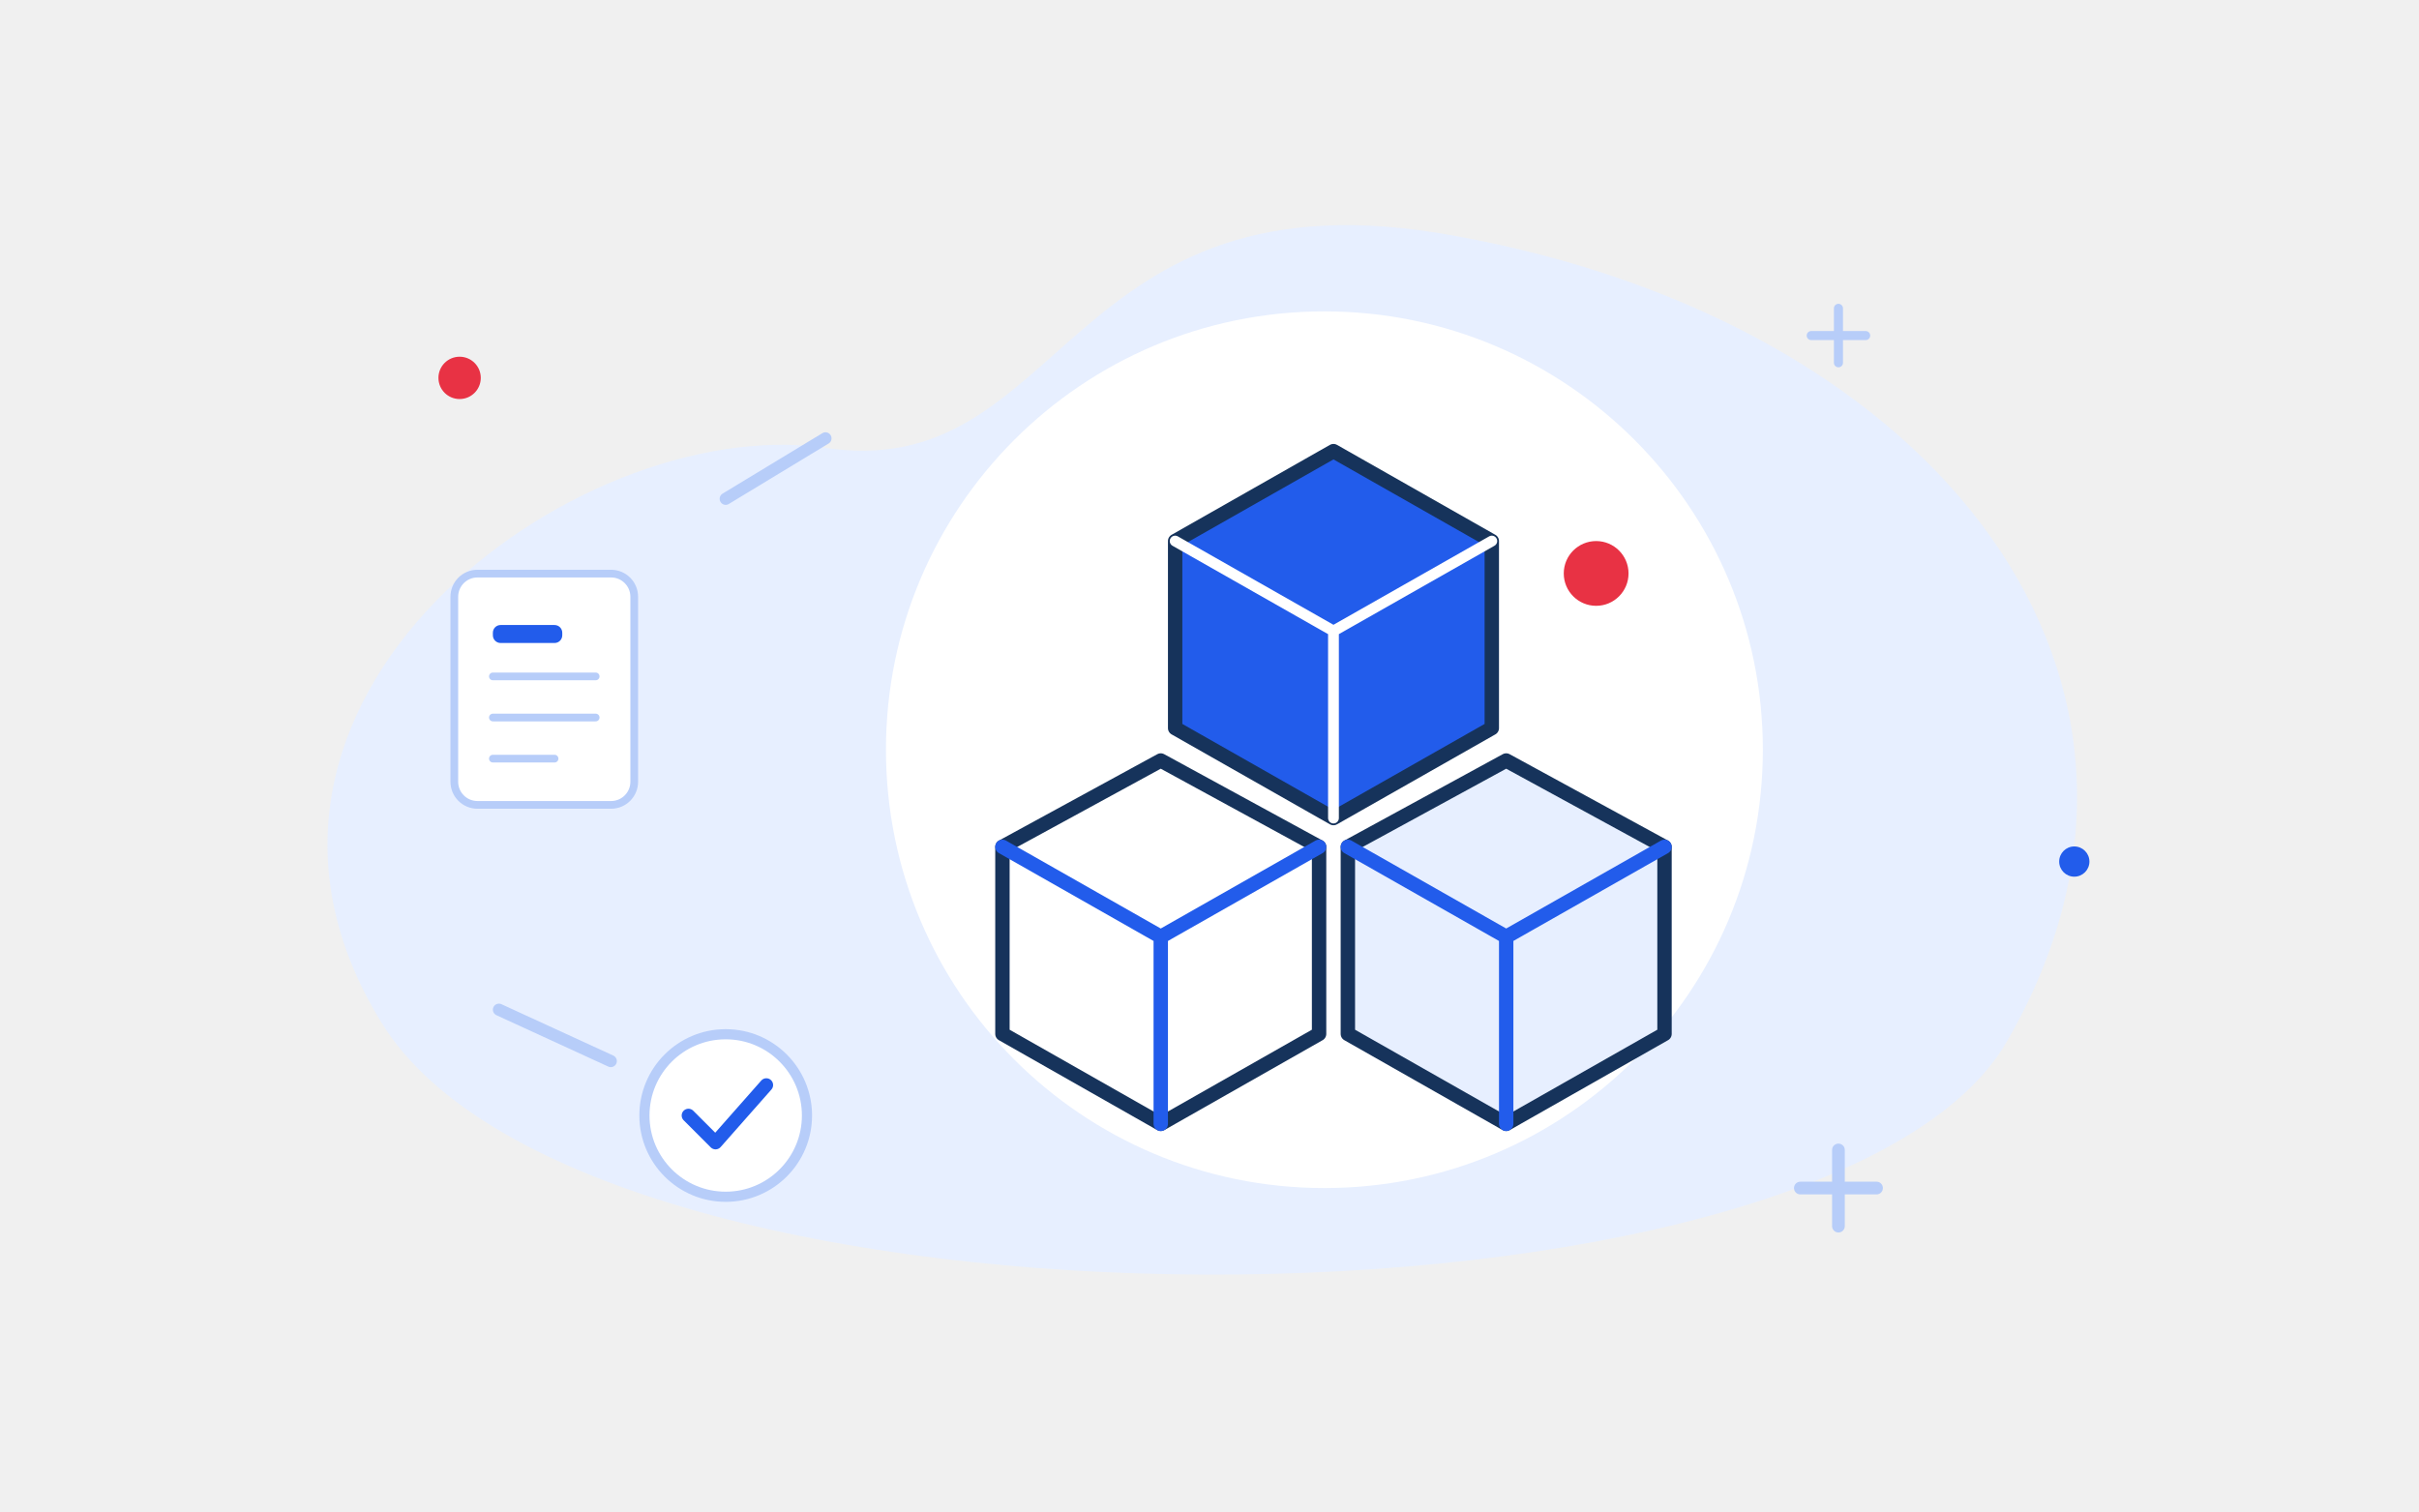
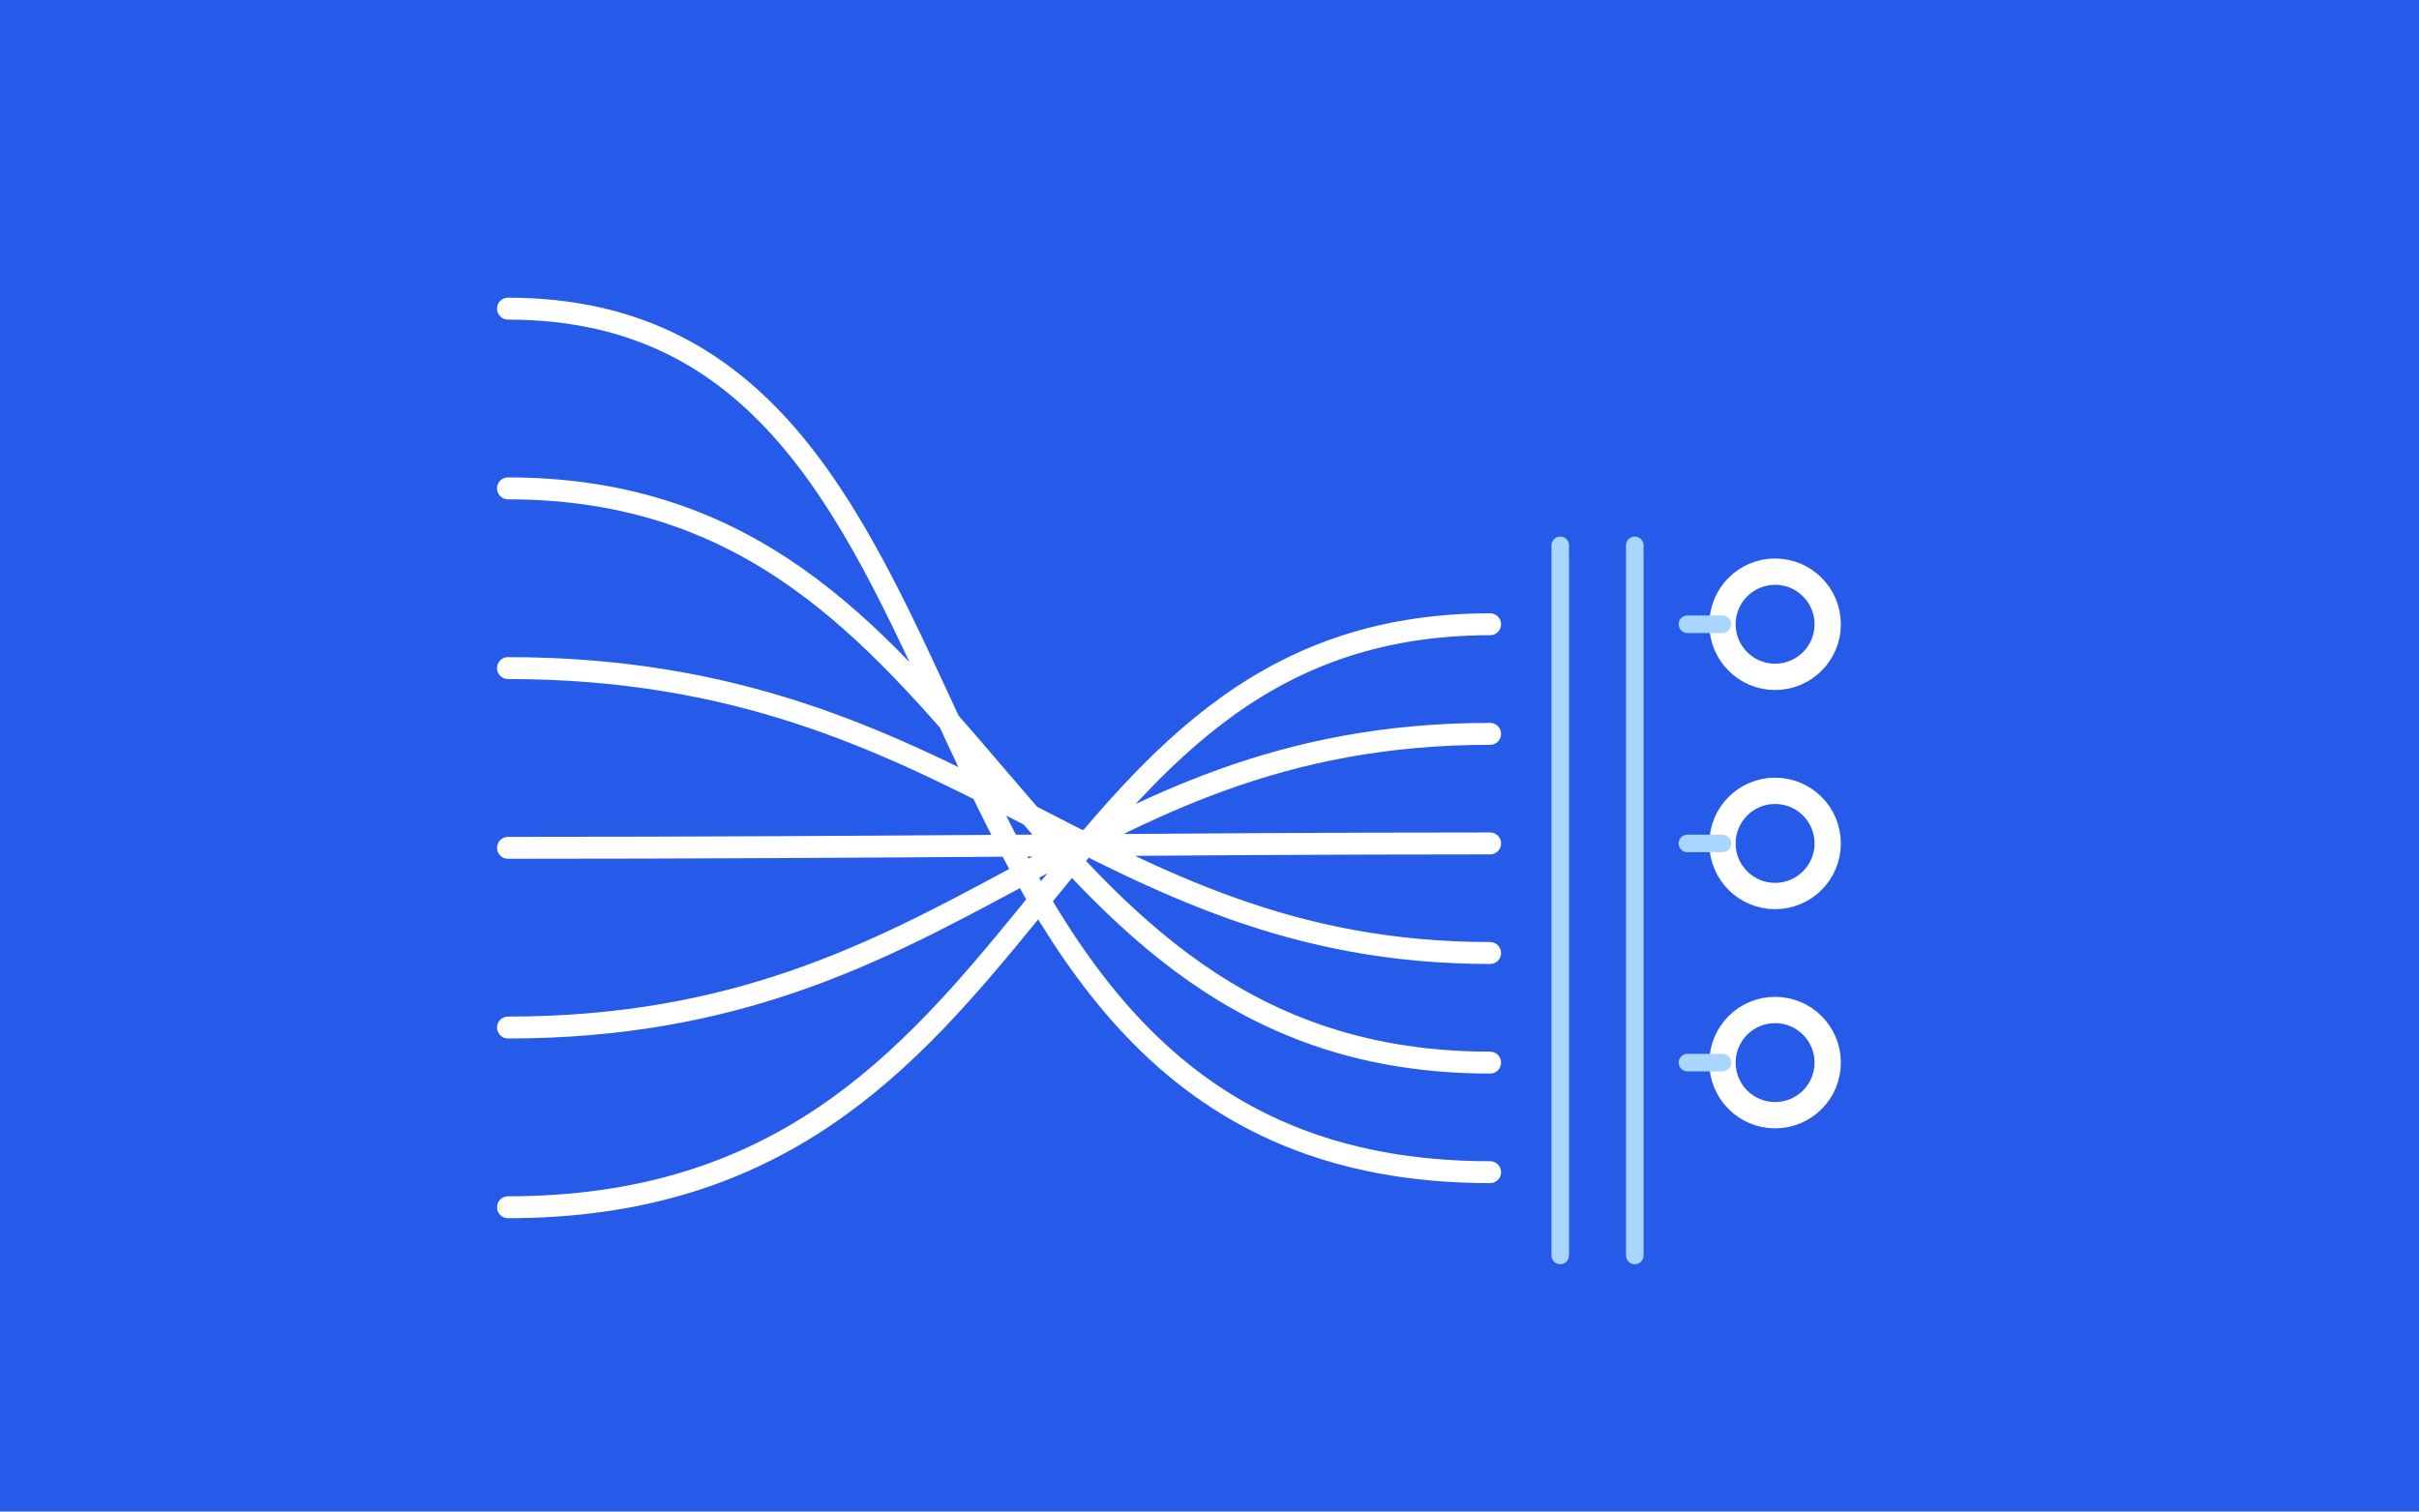
<svg xmlns="http://www.w3.org/2000/svg" viewBox="0 0 800 500" width="800" height="500" fill="none" aria-hidden="true" focusable="false" data-wcs-illustration="85">
-   <path d="M126 338C61 232 190 137 272 148C353 161 351 54 481 78C642 107 732 226 664 344C606 447 194 450 126 338Z" fill="#E7EFFF" />
-   <circle cx="438" cy="248" r="145" fill="#FFFFFF" />
-   <g transform="translate(441 248) scale(1.19)">
-     <path d="M-92 27L-48 3-4 27V79L-48 104-92 79Z" fill="#FFFFFF" stroke="#16335B" stroke-width="4" stroke-linecap="round" stroke-linejoin="round" />
-     <path d="M-92 27L-48 52-4 27M-48 52V104" fill="none" stroke="#225CEB" stroke-width="4" stroke-linecap="round" stroke-linejoin="round" />
-     <path d="M4 27L48 3 92 27V79L48 104 4 79Z" fill="#E7EFFF" stroke="#16335B" stroke-width="4" stroke-linecap="round" stroke-linejoin="round" />
-     <path d="M4 27L48 52 92 27M48 52V104" fill="none" stroke="#225CEB" stroke-width="4" stroke-linecap="round" stroke-linejoin="round" />
-     <path d="M-44-58L0-83 44-58V-6L0 19-44-6Z" fill="#225CEB" stroke="#16335B" stroke-width="4" stroke-linecap="round" stroke-linejoin="round" />
-     <path d="M-44-58L0-33 44-58M0-33V19" fill="none" stroke="#FFFFFF" stroke-width="3" stroke-linecap="round" stroke-linejoin="round" />
-     <circle cx="73" cy="-49" r="9" fill="#E83244" />
+   <rect width="800" height="500" fill="#255BE8" />
+   <g transform="translate(110 32.5) scale(1.45)">
+     <path d="M40 48C160 48 119 245 264 245M40 89C151 89 151 220 264 220M40 130C144 130 173 195 264 195M40 171C129 171 190 170 264 170M40 212C143 212 168 145 264 145M40 253C164 253 157 120 264 120" fill="none" stroke="#FFFFFF" stroke-width="5" stroke-linecap="round" stroke-linejoin="round" />
+     <path d="M280 102V264M297 102V264" fill="none" stroke="#A9D6FF" stroke-width="4" stroke-linecap="round" stroke-linejoin="round" />
+     <circle cx="329" cy="120" r="12" fill="none" stroke="#FFFFFF" stroke-width="6" stroke-linecap="round" stroke-linejoin="round" />
+     <circle cx="329" cy="170" r="12" fill="none" stroke="#FFFFFF" stroke-width="6" stroke-linecap="round" stroke-linejoin="round" />
+     <circle cx="329" cy="220" r="12" fill="none" stroke="#FFFFFF" stroke-width="6" stroke-linecap="round" stroke-linejoin="round" />
+     <path d="M309 120H317M309 170H317M309 220H317" fill="none" stroke="#A9D6FF" stroke-width="4" stroke-linecap="round" stroke-linejoin="round" />
  </g>
-   <g transform="translate(180 228) scale(0.85)">
-     <rect x="-35" y="-45" width="70" height="90" rx="9" fill="#FFFFFF" stroke="#B7CDF9" stroke-width="3" />
-     <rect x="-20" y="-25" width="27" height="7" rx="3" fill="#225CEB" />
-     <path d="M-20-5H20M-20 11H20M-20 27H4" fill="none" stroke="#B7CDF9" stroke-width="3" stroke-linecap="round" stroke-linejoin="round" />
-   </g>
-   <g transform="translate(240 369) scale(1.12)">
-     <circle cx="0" cy="0" r="24" fill="#FFFFFF" stroke="#B7CDF9" stroke-width="3" />
-     <path d="M-11 0L-3 8 12-9" fill="none" stroke="#225CEB" stroke-width="4" stroke-linecap="round" stroke-linejoin="round" />
-   </g>
-   <path d="M165 334L202 351M240 165L273 145" fill="none" stroke="#B7CDF9" stroke-width="4" stroke-linecap="round" stroke-linejoin="round" />
-   <g transform="translate(608 393) scale(1.4)">
-     <path d="M0-9V9M-9 0H9" fill="none" stroke="#B7CDF9" stroke-width="3" stroke-linecap="round" stroke-linejoin="round" />
-   </g>
-   <g transform="translate(608 111) scale(1)">
-     <path d="M0-9V9M-9 0H9" fill="none" stroke="#B7CDF9" stroke-width="3" stroke-linecap="round" stroke-linejoin="round" />
-   </g>
-   <circle cx="152" cy="125" r="7" fill="#E83244" />
-   <circle cx="686" cy="285" r="5" fill="#225CEB" />
</svg>
